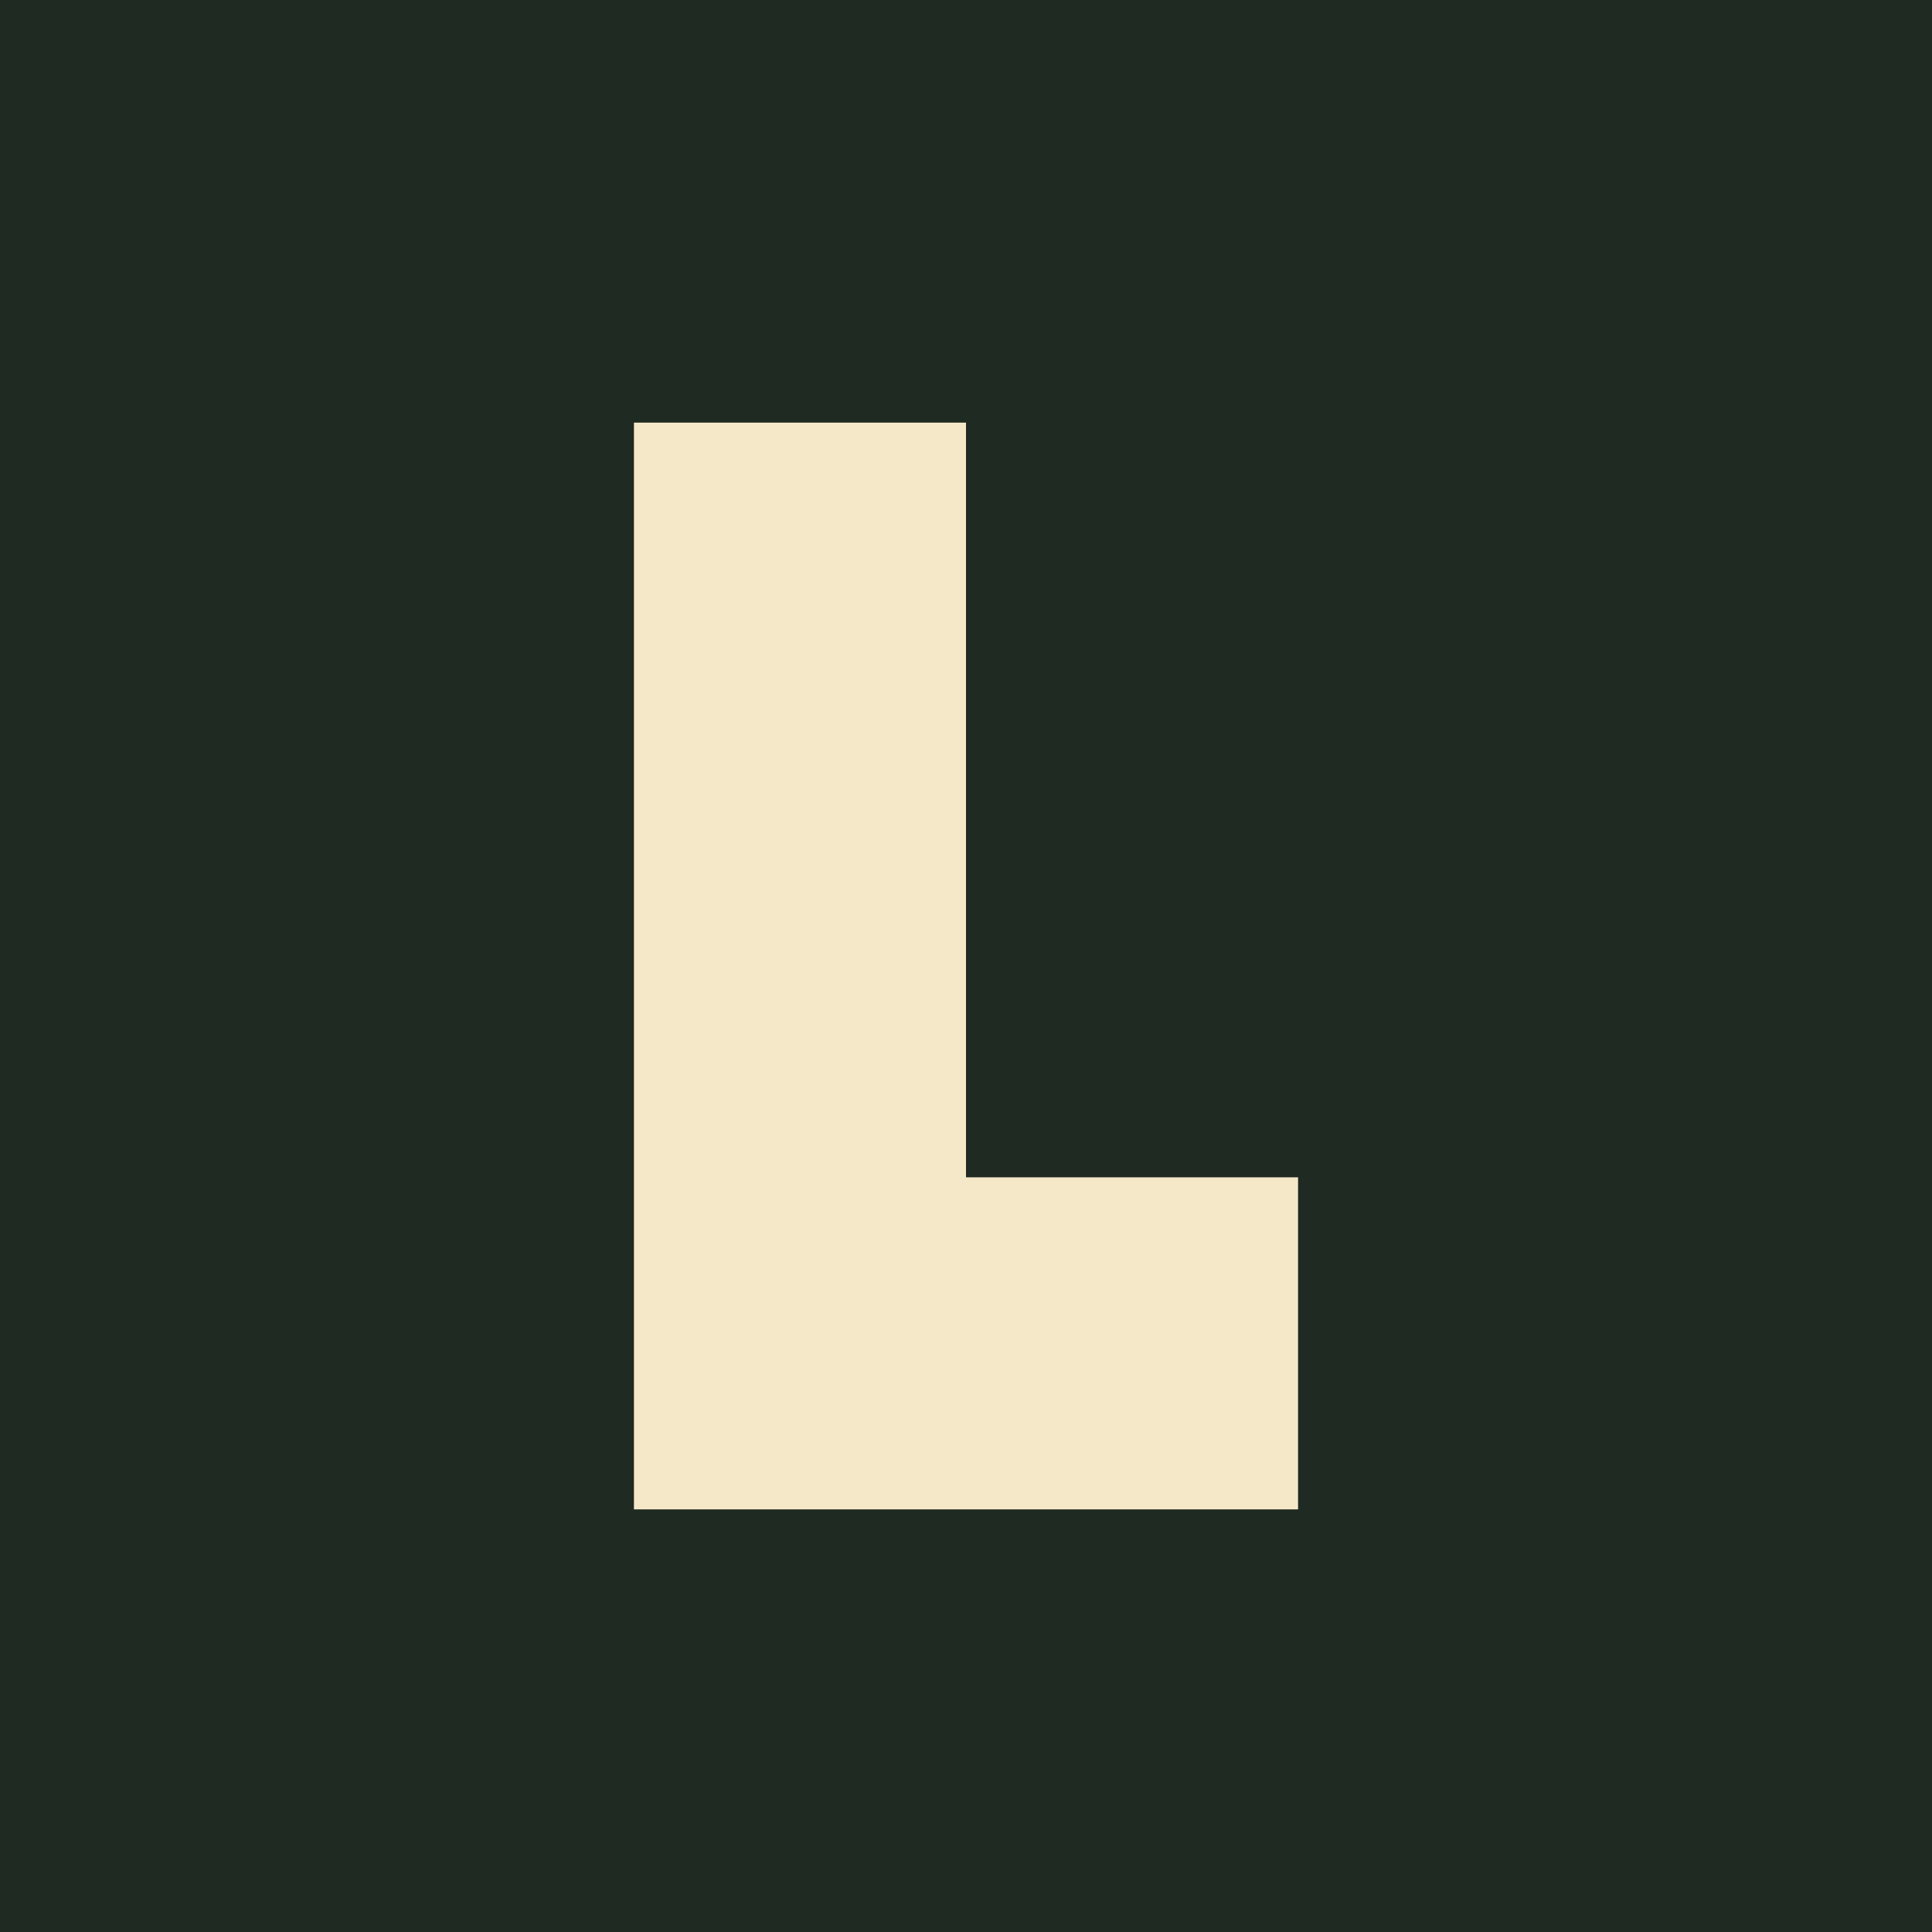
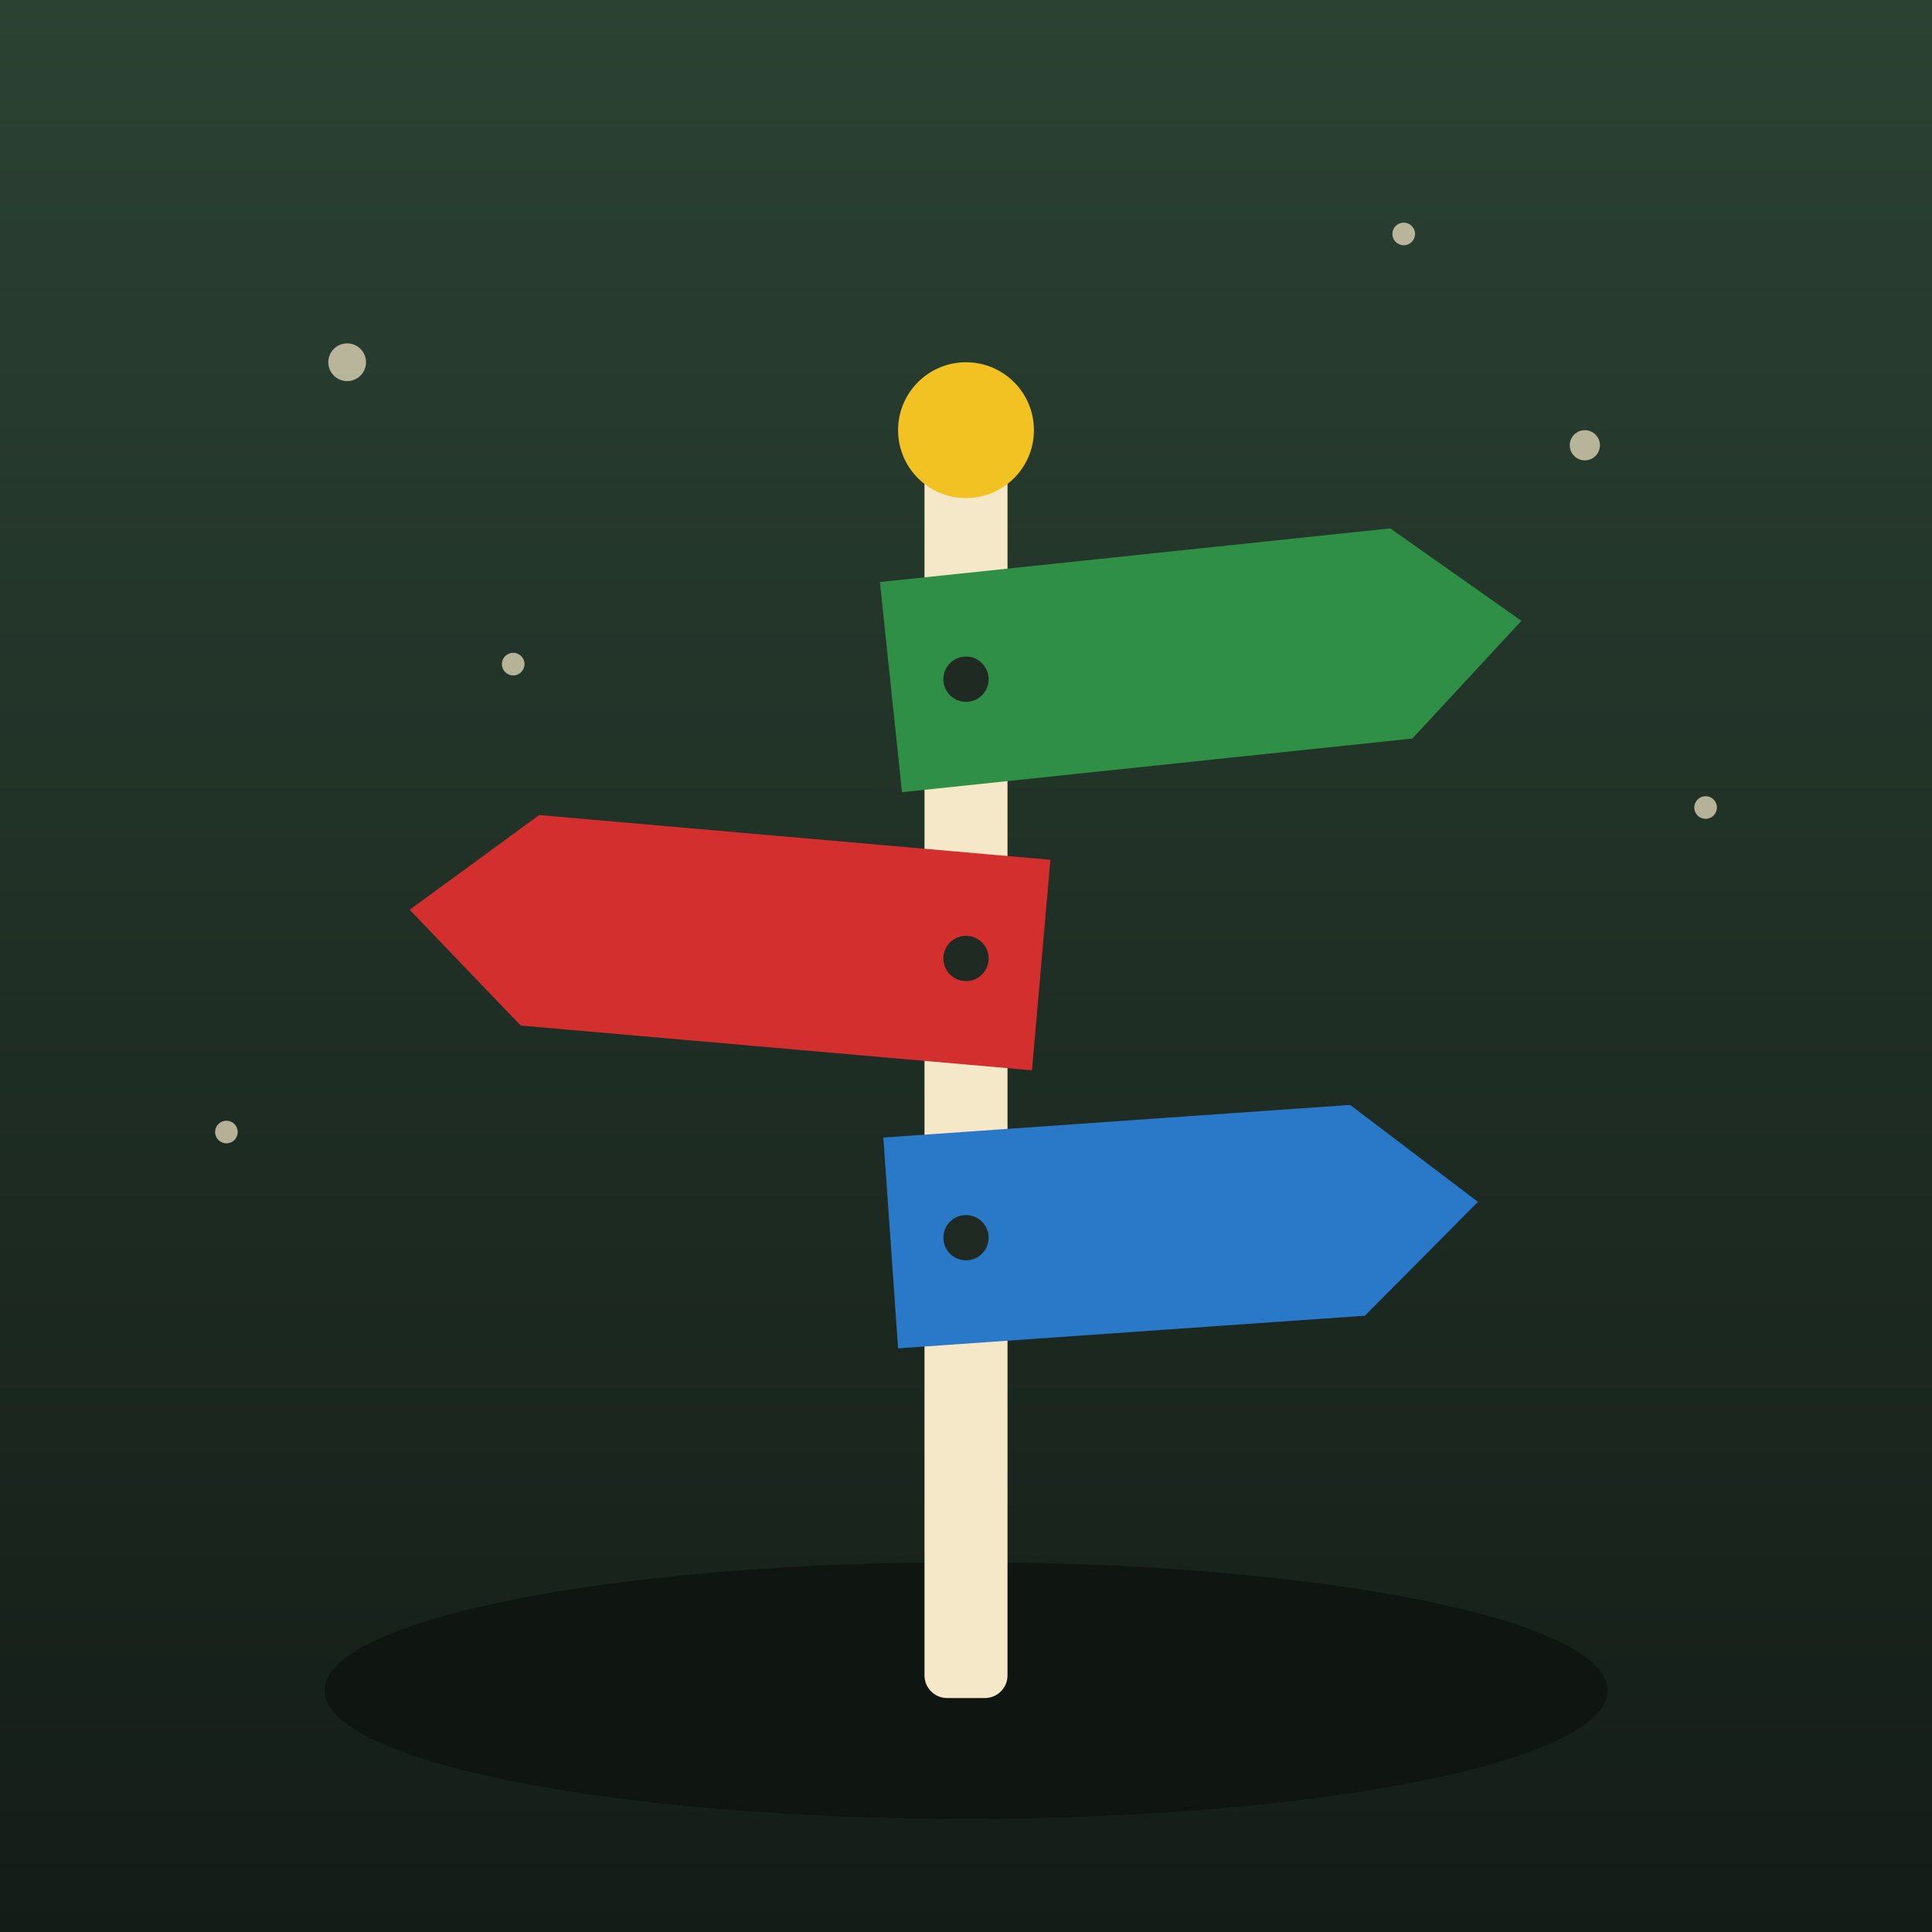
<svg xmlns="http://www.w3.org/2000/svg" viewBox="0 0 512 512" width="512" height="512">
-   <rect width="512" height="512" fill="#1f2a22" />
-   <path d="M168 112h88v200h88v88H168z" fill="#f5e8c8" />
+   <defs>
+     <linearGradient id="bg" x1="0" y1="0" x2="0" y2="1">
+       <stop offset="0" stop-color="#2b4233" />
+       <stop offset="1" stop-color="#141c17" />
+     </linearGradient>
+   </defs>
+   <rect width="512" height="512" fill="url(#bg)" />
+   <g fill="#f5e8c8" opacity=".7">
+     <circle cx="92" cy="96" r="5" />
+     <circle cx="420" cy="118" r="4" />
+     <circle cx="372" cy="62" r="3" />
+     <circle cx="136" cy="176" r="3" />
+     <circle cx="452" cy="214" r="3" />
+     <circle cx="60" cy="300" r="3" />
+   </g>
+   <ellipse cx="256" cy="448" rx="170" ry="34" fill="#0f1511" />
+   <rect x="245" y="120" width="22" height="330" rx="6" fill="#f5e8c8" />
+   <circle cx="256" cy="114" r="18" fill="#f2c222" />
+   <path transform="rotate(-6 256 180)" d="M236 152H372L404 180L372 208H236Z" fill="#2f8f46" />
+   <path transform="rotate(5 256 254)" d="M276 226H140L108 254L140 282H276Z" fill="#d32f2f" />
+   <path transform="rotate(-4 256 328)" d="M236 300H360L392 328L360 356H236Z" fill="#2a78c8" />
+   <g fill="#1f2a22">
+     <circle cx="256" cy="180" r="6" />
+     <circle cx="256" cy="254" r="6" />
+     <circle cx="256" cy="328" r="6" />
+   </g>
</svg>
